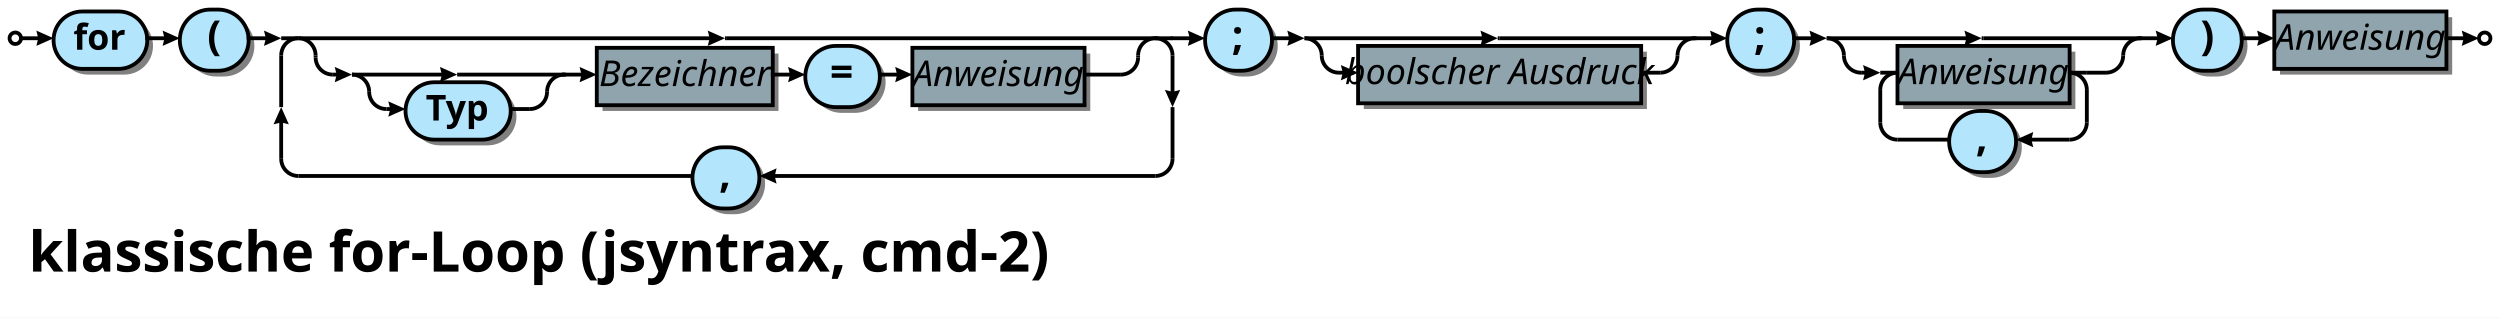
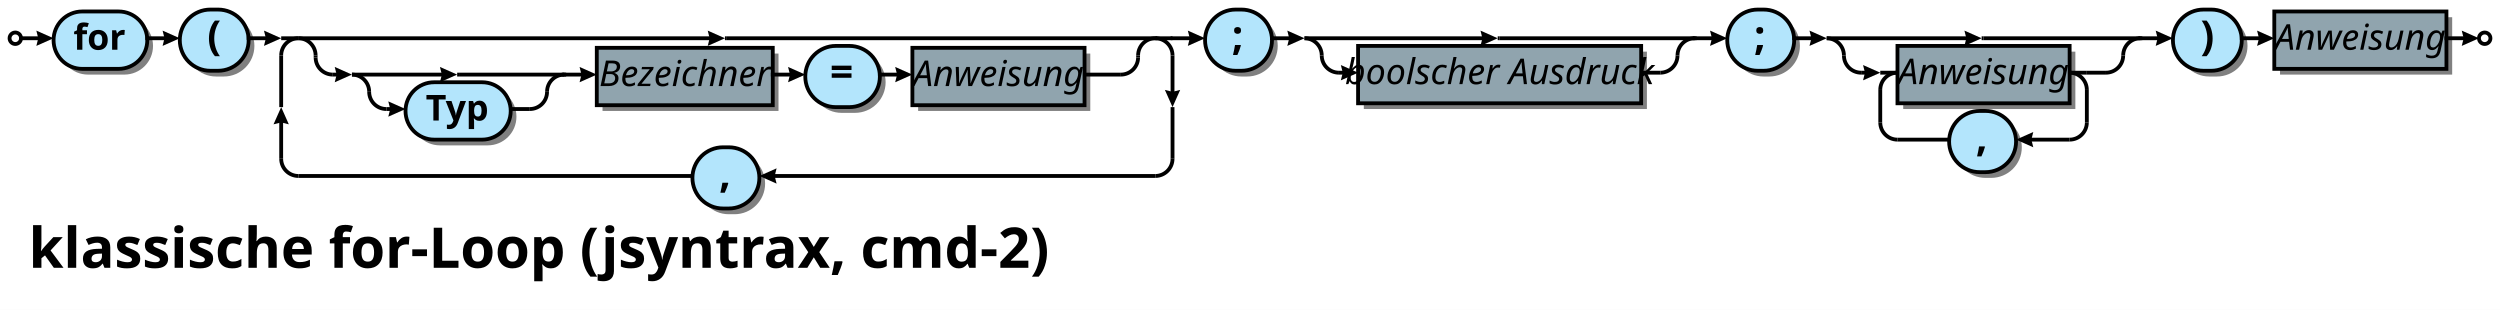
- <svg xmlns="http://www.w3.org/2000/svg" xml:space="preserve" width="1307" height="166" version="1.1">
+ <svg xmlns="http://www.w3.org/2000/svg" xml:space="preserve" width="1307" height="162" version="1.1">
  <style type="text/css">

.title_font {fill:#000000; text-anchor:start;
font-family:PT Sans Bold; font-size:22pt; font-weight:bold; font-style:normal; }
.token_font {fill:#000000; text-anchor:middle;
font-family:PT Sans Bold; font-size:16pt; font-weight:bold; font-style:normal; }
.box_font {fill:#000000; text-anchor:middle;
font-family:PT Sans Italic; font-size:14pt; font-weight:normal; font-style:italic; }
.bubble_font {fill:#000000; text-anchor:middle;
font-family:PT Sans Bold; font-size:14pt; font-weight:bold; font-style:normal; }
.hex_font {fill:#000000; text-anchor:middle;
font-family:PT Sans Bold; font-size:14pt; font-weight:bold; font-style:normal; }
.label {fill: #000; text-anchor:middle; font-size:16pt; font-weight:bold; font-family:Sans;}
.link {fill: #0D47A1;}
.link:hover {fill: #0D47A1; text-decoration:underline;}
.link:visited {fill: #4A148C;}

</style>
  <defs>
    <marker id="arrow" markerWidth="5" markerHeight="4" refX="2.5" refY="2" orient="auto" markerUnits="strokeWidth">
      <path d="M0,0 L0.5,2 L0,4 L4.5,2 z" fill="#000000" />
    </marker>
  </defs>
  <rect width="100%" height="100%" fill="white" />
  <circle cx="8" cy="20" r="3" stroke="#000000" stroke-width="2" fill="#ffffff" />
  <path d="M46,39 A15,15 0 0,1 46,9 H65 A15,15 0 0,1 65,39 z" fill="#000000" fill-opacity="0.498" />
  <path d="M43,36 A15,15 0 0,1 43,6 H62 A15,15 0 0,1 62,36 z" stroke="#000000" stroke-width="2" fill="#b3e5fc" fill-opacity="1.0" />
  <text class="bubble_font" x="52" y="26">for</text>
  <path d="M113,40 A16,16 0 0,1 113,8 H117 A16,16 0 0,1 117,40 z" fill="#000000" fill-opacity="0.498" />
  <path d="M110,37 A16,16 0 0,1 110,5 H114 A16,16 0 0,1 114,37 z" stroke="#000000" stroke-width="2" fill="#b3e5fc" fill-opacity="1.0" />
  <text class="token_font" x="112" y="26">(</text>
  <line x1="76" y1="20" x2="90" y2="20" stroke="#000000" stroke-width="2" marker-end="url(#arrow)" />
  <line x1="379" y1="20" x2="380" y2="20" stroke="#000000" stroke-width="2" />
  <line x1="239" y1="39" x2="240" y2="39" stroke="#000000" stroke-width="2" />
  <path d="M230,76 A15,15 0 0,1 230,46 H255 A15,15 0 0,1 255,76 z" fill="#000000" fill-opacity="0.498" />
  <path d="M227,73 A15,15 0 0,1 227,43 H252 A15,15 0 0,1 252,73 z" stroke="#000000" stroke-width="2" fill="#b3e5fc" fill-opacity="1.0" />
  <text class="bubble_font" x="239" y="63">Typ</text>
  <line x1="184" y1="39" x2="235" y2="39" stroke="#000000" stroke-width="2" marker-end="url(#arrow)" />
  <line x1="240" y1="39" x2="296" y2="39" stroke="#000000" stroke-width="2" />
  <path d="M193,48 A9,9 0 0,0 184,39" stroke="#000000" stroke-width="2" fill="none" />
  <line x1="202" y1="57" x2="208" y2="57" stroke="#000000" stroke-width="2" marker-end="url(#arrow)" />
  <line x1="267" y1="57" x2="277" y2="57" stroke="#000000" stroke-width="2" />
  <path d="M193,48 A9,9 0 0,0 202,57" stroke="#000000" stroke-width="2" fill="none" />
  <path d="M277,57 A9,9 0 0,0 286,48" stroke="#000000" stroke-width="2" fill="none" />
  <path d="M295,39 A9,9 0 0,0 286,48" stroke="#000000" stroke-width="2" fill="none" />
  <line x1="193" y1="48" x2="193" y2="48" stroke="#000000" stroke-width="2" />
  <line x1="286" y1="48" x2="286" y2="48" stroke="#000000" stroke-width="2" />
  <rect x="315" y="28" width="92" height="30" fill="#000000" fill-opacity="0.498" />
  <rect x="312" y="25" width="92" height="30" stroke="#000000" stroke-width="2" fill="#90a4ae" fill-opacity="1.0" />
  <text class="box_font" x="358" y="45">Bezeichner</text>
  <line x1="294" y1="39" x2="308" y2="39" stroke="#000000" stroke-width="2" marker-end="url(#arrow)" />
  <path d="M440,59 A16,16 0 0,1 440,27 H447 A16,16 0 0,1 447,59 z" fill="#000000" fill-opacity="0.498" />
  <path d="M437,56 A16,16 0 0,1 437,24 H444 A16,16 0 0,1 444,56 z" stroke="#000000" stroke-width="2" fill="#b3e5fc" fill-opacity="1.0" />
  <text class="token_font" x="440" y="45">=</text>
  <line x1="403" y1="39" x2="417" y2="39" stroke="#000000" stroke-width="2" marker-end="url(#arrow)" />
  <rect x="480" y="28" width="90" height="30" fill="#000000" fill-opacity="0.498" />
  <rect x="477" y="25" width="90" height="30" stroke="#000000" stroke-width="2" fill="#90a4ae" fill-opacity="1.0" />
  <text class="box_font" x="522" y="45">Anweisung</text>
  <line x1="459" y1="39" x2="473" y2="39" stroke="#000000" stroke-width="2" marker-end="url(#arrow)" />
  <line x1="156" y1="20" x2="375" y2="20" stroke="#000000" stroke-width="2" marker-end="url(#arrow)" />
  <line x1="380" y1="20" x2="605" y2="20" stroke="#000000" stroke-width="2" />
  <path d="M165,29 A9,9 0 0,0 156,20" stroke="#000000" stroke-width="2" fill="none" />
  <line x1="174" y1="39" x2="180" y2="39" stroke="#000000" stroke-width="2" marker-end="url(#arrow)" />
  <line x1="567" y1="39" x2="586" y2="39" stroke="#000000" stroke-width="2" />
  <path d="M165,30 A9,9 0 0,0 174,39" stroke="#000000" stroke-width="2" fill="none" />
  <path d="M586,39 A9,9 0 0,0 595,30" stroke="#000000" stroke-width="2" fill="none" />
  <path d="M604,20 A9,9 0 0,0 595,29" stroke="#000000" stroke-width="2" fill="none" />
  <line x1="165" y1="30" x2="165" y2="29" stroke="#000000" stroke-width="2" />
  <line x1="595" y1="30" x2="595" y2="29" stroke="#000000" stroke-width="2" />
  <path d="M381,112 A16,16 0 0,1 381,80 H384 A16,16 0 0,1 384,112 z" fill="#000000" fill-opacity="0.498" />
  <path d="M378,109 A16,16 0 0,1 378,77 H381 A16,16 0 0,1 381,109 z" stroke="#000000" stroke-width="2" fill="#b3e5fc" fill-opacity="1.0" />
  <text class="token_font" x="379" y="98">,</text>
  <line x1="156" y1="92" x2="362" y2="92" stroke="#000000" stroke-width="2" />
  <line x1="604" y1="92" x2="401" y2="92" stroke="#000000" stroke-width="2" marker-end="url(#arrow)" />
  <line x1="147" y1="20" x2="156" y2="20" stroke="#000000" stroke-width="2" />
  <path d="M156,20 A9,9 0 0,0 147,29" stroke="#000000" stroke-width="2" fill="none" />
  <line x1="147" y1="83" x2="147" y2="60" stroke="#000000" stroke-width="2" marker-end="url(#arrow)" />
  <line x1="147" y1="56" x2="147" y2="29" stroke="#000000" stroke-width="2" />
  <path d="M147,83 A9,9 0 0,0 156,92" stroke="#000000" stroke-width="2" fill="none" />
  <path d="M613,29 A9,9 0 0,0 604,20" stroke="#000000" stroke-width="2" fill="none" />
  <line x1="613" y1="29" x2="613" y2="52" stroke="#000000" stroke-width="2" marker-end="url(#arrow)" />
  <line x1="613" y1="56" x2="613" y2="83" stroke="#000000" stroke-width="2" />
  <path d="M604,92 A9,9 0 0,0 613,83" stroke="#000000" stroke-width="2" fill="none" />
  <line x1="604" y1="20" x2="613" y2="20" stroke="#000000" stroke-width="2" />
  <line x1="129" y1="20" x2="143" y2="20" stroke="#000000" stroke-width="2" marker-end="url(#arrow)" />
  <path d="M649,40 A16,16 0 0,1 649,8 H652 A16,16 0 0,1 652,40 z" fill="#000000" fill-opacity="0.498" />
  <path d="M646,37 A16,16 0 0,1 646,5 H649 A16,16 0 0,1 649,37 z" stroke="#000000" stroke-width="2" fill="#b3e5fc" fill-opacity="1.0" />
  <text class="token_font" x="647" y="26">;</text>
  <line x1="612" y1="20" x2="626" y2="20" stroke="#000000" stroke-width="2" marker-end="url(#arrow)" />
  <line x1="783" y1="20" x2="784" y2="20" stroke="#000000" stroke-width="2" />
  <rect x="713" y="27" width="148" height="30" fill="#000000" fill-opacity="0.498" />
  <rect x="710" y="24" width="148" height="30" stroke="#000000" stroke-width="2" fill="#90a4ae" fill-opacity="1.0" />
  <text class="box_font" x="784" y="44">boolscher Ausdruck</text>
  <line x1="682" y1="20" x2="779" y2="20" stroke="#000000" stroke-width="2" marker-end="url(#arrow)" />
  <line x1="784" y1="20" x2="887" y2="20" stroke="#000000" stroke-width="2" />
  <path d="M691,29 A9,9 0 0,0 682,20" stroke="#000000" stroke-width="2" fill="none" />
  <line x1="700" y1="38" x2="706" y2="38" stroke="#000000" stroke-width="2" marker-end="url(#arrow)" />
  <line x1="858" y1="38" x2="868" y2="38" stroke="#000000" stroke-width="2" />
  <path d="M691,29 A9,9 0 0,0 700,38" stroke="#000000" stroke-width="2" fill="none" />
  <path d="M868,38 A9,9 0 0,0 877,29" stroke="#000000" stroke-width="2" fill="none" />
  <path d="M886,20 A9,9 0 0,0 877,29" stroke="#000000" stroke-width="2" fill="none" />
  <line x1="691" y1="29" x2="691" y2="29" stroke="#000000" stroke-width="2" />
  <line x1="877" y1="29" x2="877" y2="29" stroke="#000000" stroke-width="2" />
  <line x1="664" y1="20" x2="678" y2="20" stroke="#000000" stroke-width="2" marker-end="url(#arrow)" />
  <path d="M922,40 A16,16 0 0,1 922,8 H925 A16,16 0 0,1 925,40 z" fill="#000000" fill-opacity="0.498" />
  <path d="M919,37 A16,16 0 0,1 919,5 H922 A16,16 0 0,1 922,37 z" stroke="#000000" stroke-width="2" fill="#b3e5fc" fill-opacity="1.0" />
  <text class="token_font" x="920" y="26">;</text>
  <line x1="885" y1="20" x2="899" y2="20" stroke="#000000" stroke-width="2" marker-end="url(#arrow)" />
  <line x1="1036" y1="20" x2="1037" y2="20" stroke="#000000" stroke-width="2" />
  <rect x="995" y="27" width="90" height="30" fill="#000000" fill-opacity="0.498" />
  <rect x="992" y="24" width="90" height="30" stroke="#000000" stroke-width="2" fill="#90a4ae" fill-opacity="1.0" />
  <text class="box_font" x="1037" y="44">Anweisung</text>
  <path d="M1038,93 A16,16 0 0,1 1038,61 H1041 A16,16 0 0,1 1041,93 z" fill="#000000" fill-opacity="0.498" />
  <path d="M1035,90 A16,16 0 0,1 1035,58 H1038 A16,16 0 0,1 1038,90 z" stroke="#000000" stroke-width="2" fill="#b3e5fc" fill-opacity="1.0" />
  <text class="token_font" x="1036" y="79">,</text>
  <line x1="992" y1="73" x2="1019" y2="73" stroke="#000000" stroke-width="2" />
  <line x1="1082" y1="73" x2="1058" y2="73" stroke="#000000" stroke-width="2" marker-end="url(#arrow)" />
  <line x1="983" y1="38" x2="992" y2="38" stroke="#000000" stroke-width="2" />
  <path d="M992,38 A9,9 0 0,0 983,47" stroke="#000000" stroke-width="2" fill="none" />
  <line x1="983" y1="47" x2="983" y2="64" stroke="#000000" stroke-width="2" />
  <path d="M983,64 A9,9 0 0,0 992,73" stroke="#000000" stroke-width="2" fill="none" />
  <path d="M1091,47 A9,9 0 0,0 1082,38" stroke="#000000" stroke-width="2" fill="none" />
  <line x1="1091" y1="47" x2="1091" y2="64" stroke="#000000" stroke-width="2" />
  <path d="M1082,73 A9,9 0 0,0 1091,64" stroke="#000000" stroke-width="2" fill="none" />
  <line x1="1082" y1="38" x2="1091" y2="38" stroke="#000000" stroke-width="2" />
  <line x1="955" y1="20" x2="1032" y2="20" stroke="#000000" stroke-width="2" marker-end="url(#arrow)" />
  <line x1="1037" y1="20" x2="1120" y2="20" stroke="#000000" stroke-width="2" />
  <path d="M964,29 A9,9 0 0,0 955,20" stroke="#000000" stroke-width="2" fill="none" />
  <line x1="973" y1="38" x2="979" y2="38" stroke="#000000" stroke-width="2" marker-end="url(#arrow)" />
  <line x1="1091" y1="38" x2="1101" y2="38" stroke="#000000" stroke-width="2" />
  <path d="M964,29 A9,9 0 0,0 973,38" stroke="#000000" stroke-width="2" fill="none" />
  <path d="M1101,38 A9,9 0 0,0 1110,29" stroke="#000000" stroke-width="2" fill="none" />
  <path d="M1119,20 A9,9 0 0,0 1110,29" stroke="#000000" stroke-width="2" fill="none" />
  <line x1="964" y1="29" x2="964" y2="29" stroke="#000000" stroke-width="2" />
  <line x1="1110" y1="29" x2="1110" y2="29" stroke="#000000" stroke-width="2" />
  <line x1="937" y1="20" x2="951" y2="20" stroke="#000000" stroke-width="2" marker-end="url(#arrow)" />
  <path d="M1155,40 A16,16 0 0,1 1155,8 H1159 A16,16 0 0,1 1159,40 z" fill="#000000" fill-opacity="0.498" />
  <path d="M1152,37 A16,16 0 0,1 1152,5 H1156 A16,16 0 0,1 1156,37 z" stroke="#000000" stroke-width="2" fill="#b3e5fc" fill-opacity="1.0" />
  <text class="token_font" x="1154" y="26">)</text>
  <line x1="1118" y1="20" x2="1132" y2="20" stroke="#000000" stroke-width="2" marker-end="url(#arrow)" />
  <rect x="1192" y="9" width="90" height="30" fill="#000000" fill-opacity="0.498" />
  <rect x="1189" y="6" width="90" height="30" stroke="#000000" stroke-width="2" fill="#90a4ae" fill-opacity="1.0" />
  <text class="box_font" x="1234" y="26">Anweisung</text>
  <line x1="1171" y1="20" x2="1185" y2="20" stroke="#000000" stroke-width="2" marker-end="url(#arrow)" />
  <line x1="10" y1="20" x2="24" y2="20" stroke="#000000" stroke-width="2" marker-end="url(#arrow)" />
  <circle cx="1299" cy="20" r="3" stroke="#000000" stroke-width="2" fill="#ffffff" />
  <line x1="1278" y1="20" x2="1292" y2="20" stroke="#000000" stroke-width="2" marker-end="url(#arrow)" />
-   <text class="title_font" x="15" y="142">klassische for-Loop (jsyntrax, cmd-2)</text>
+   <text class="title_font" x="15" y="140">klassische for-Loop (jsyntrax, cmd-2)</text>
</svg>
